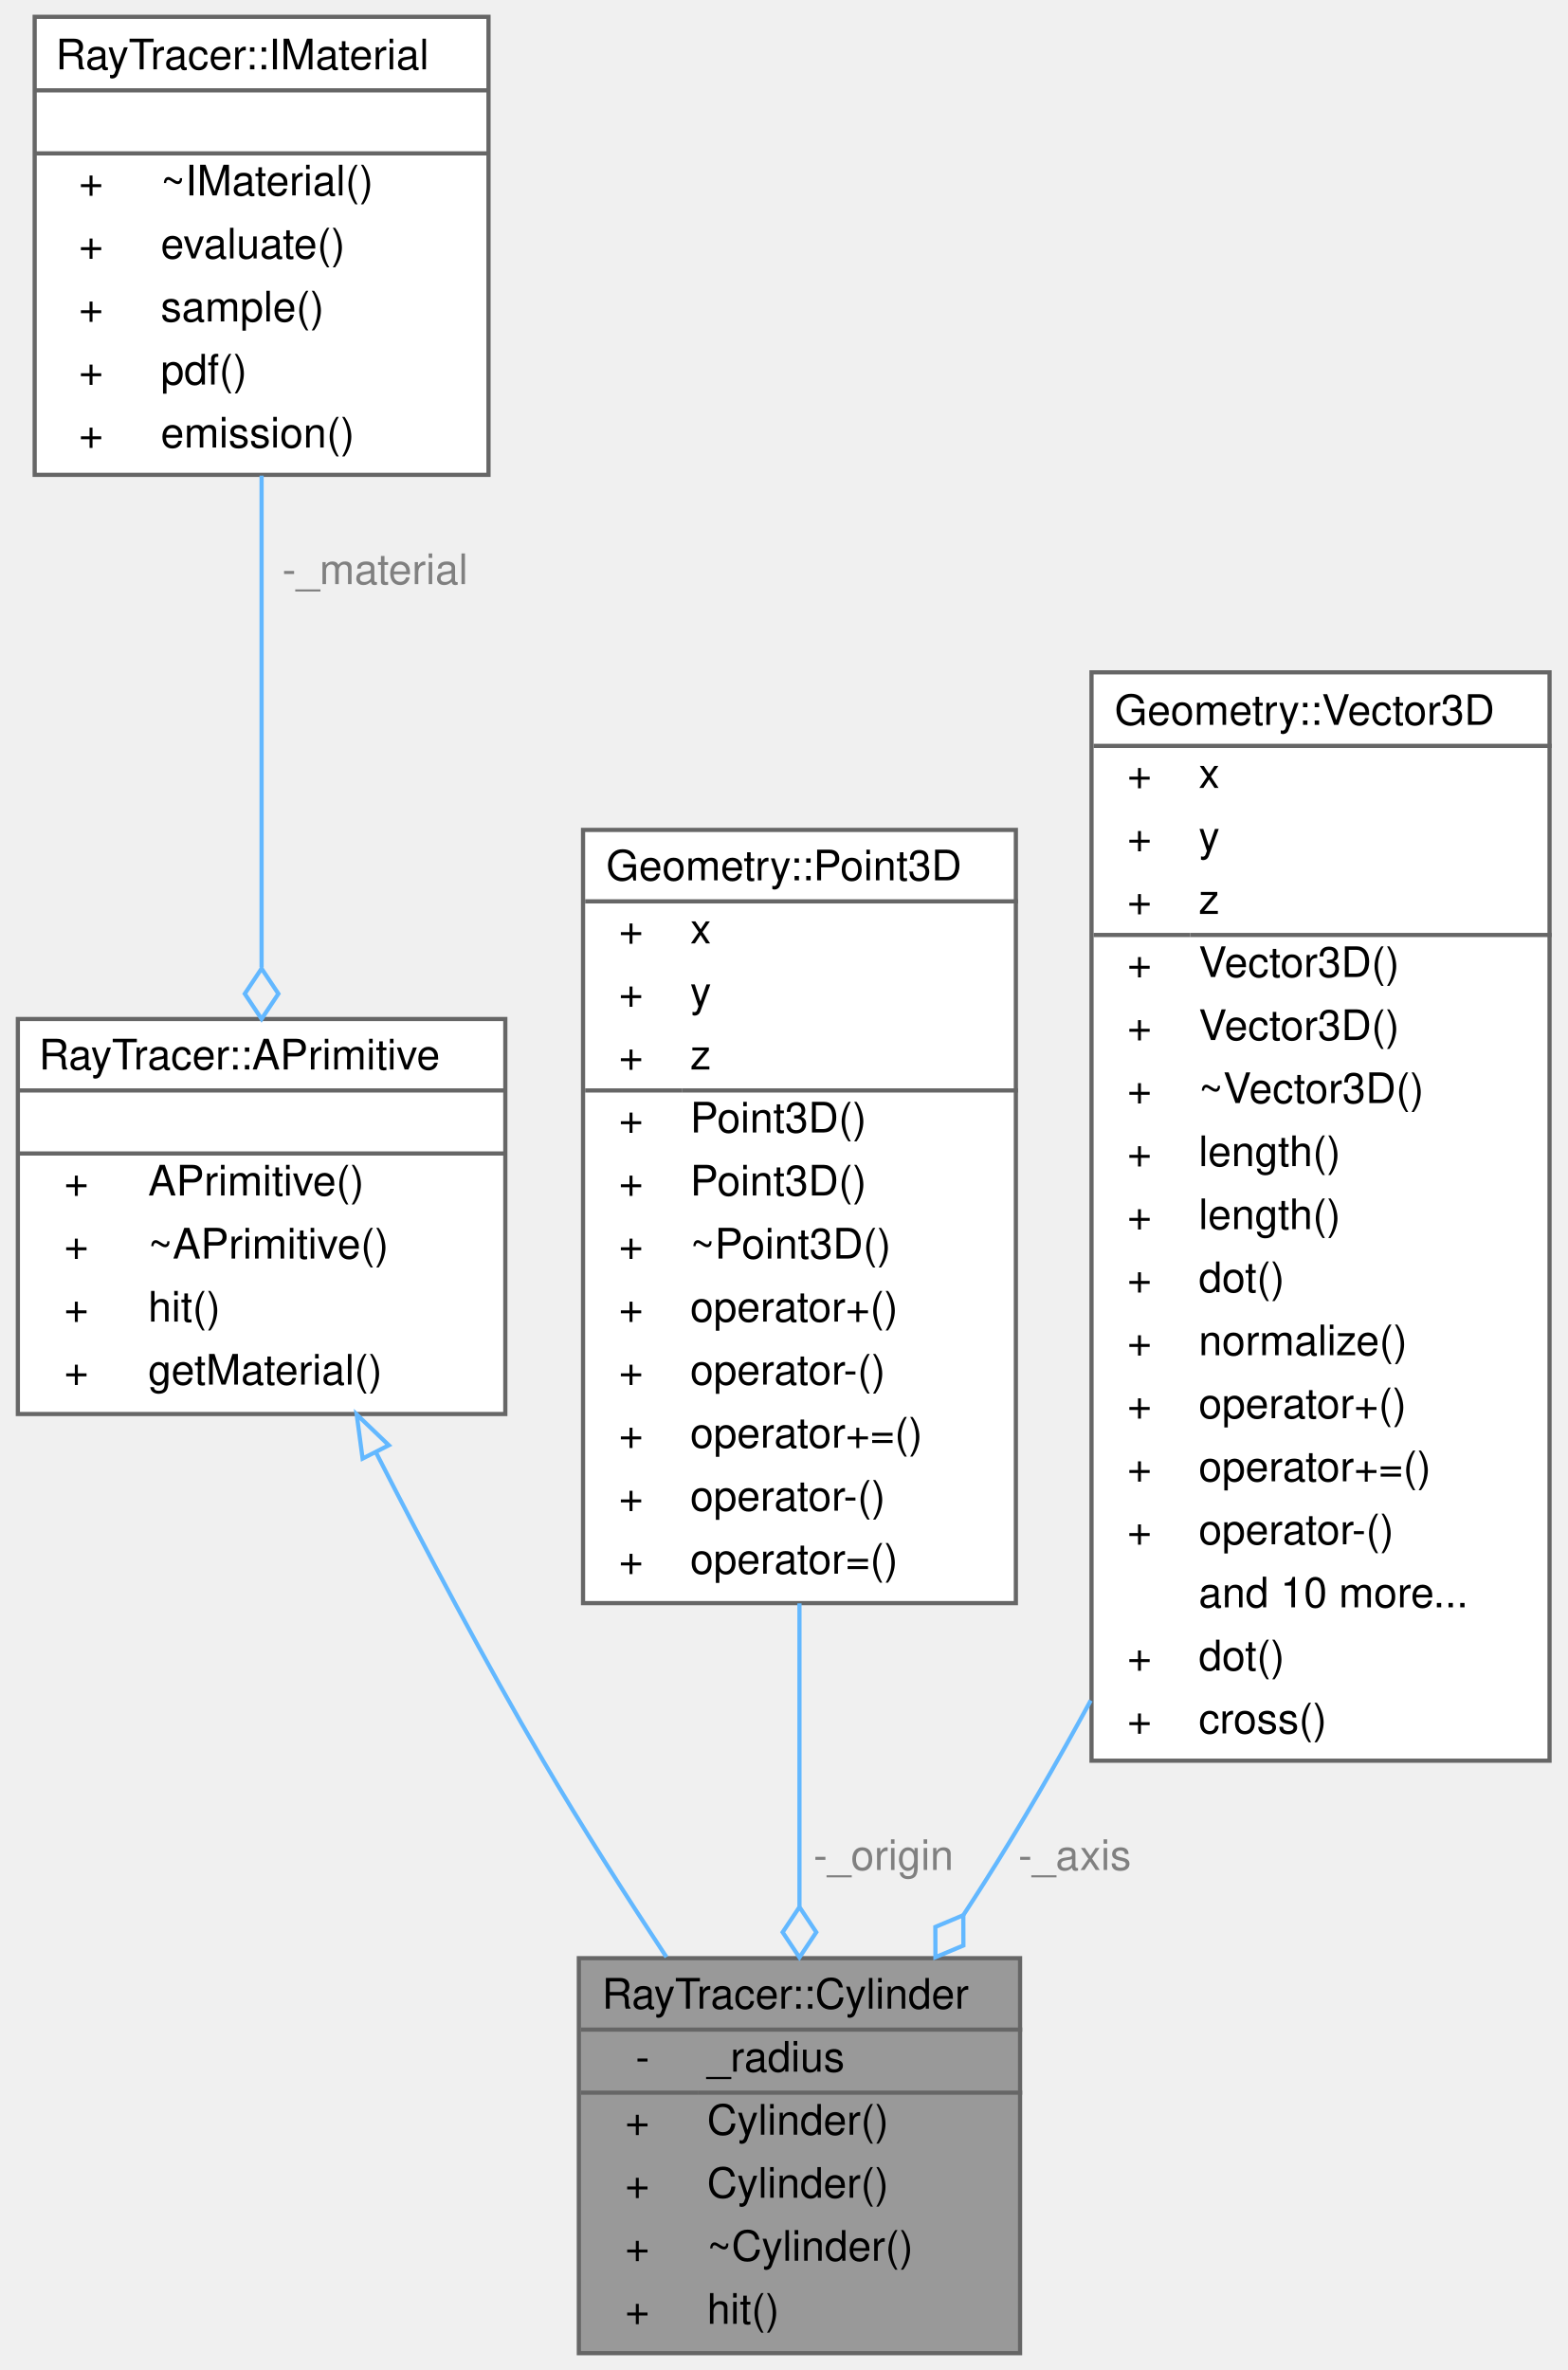
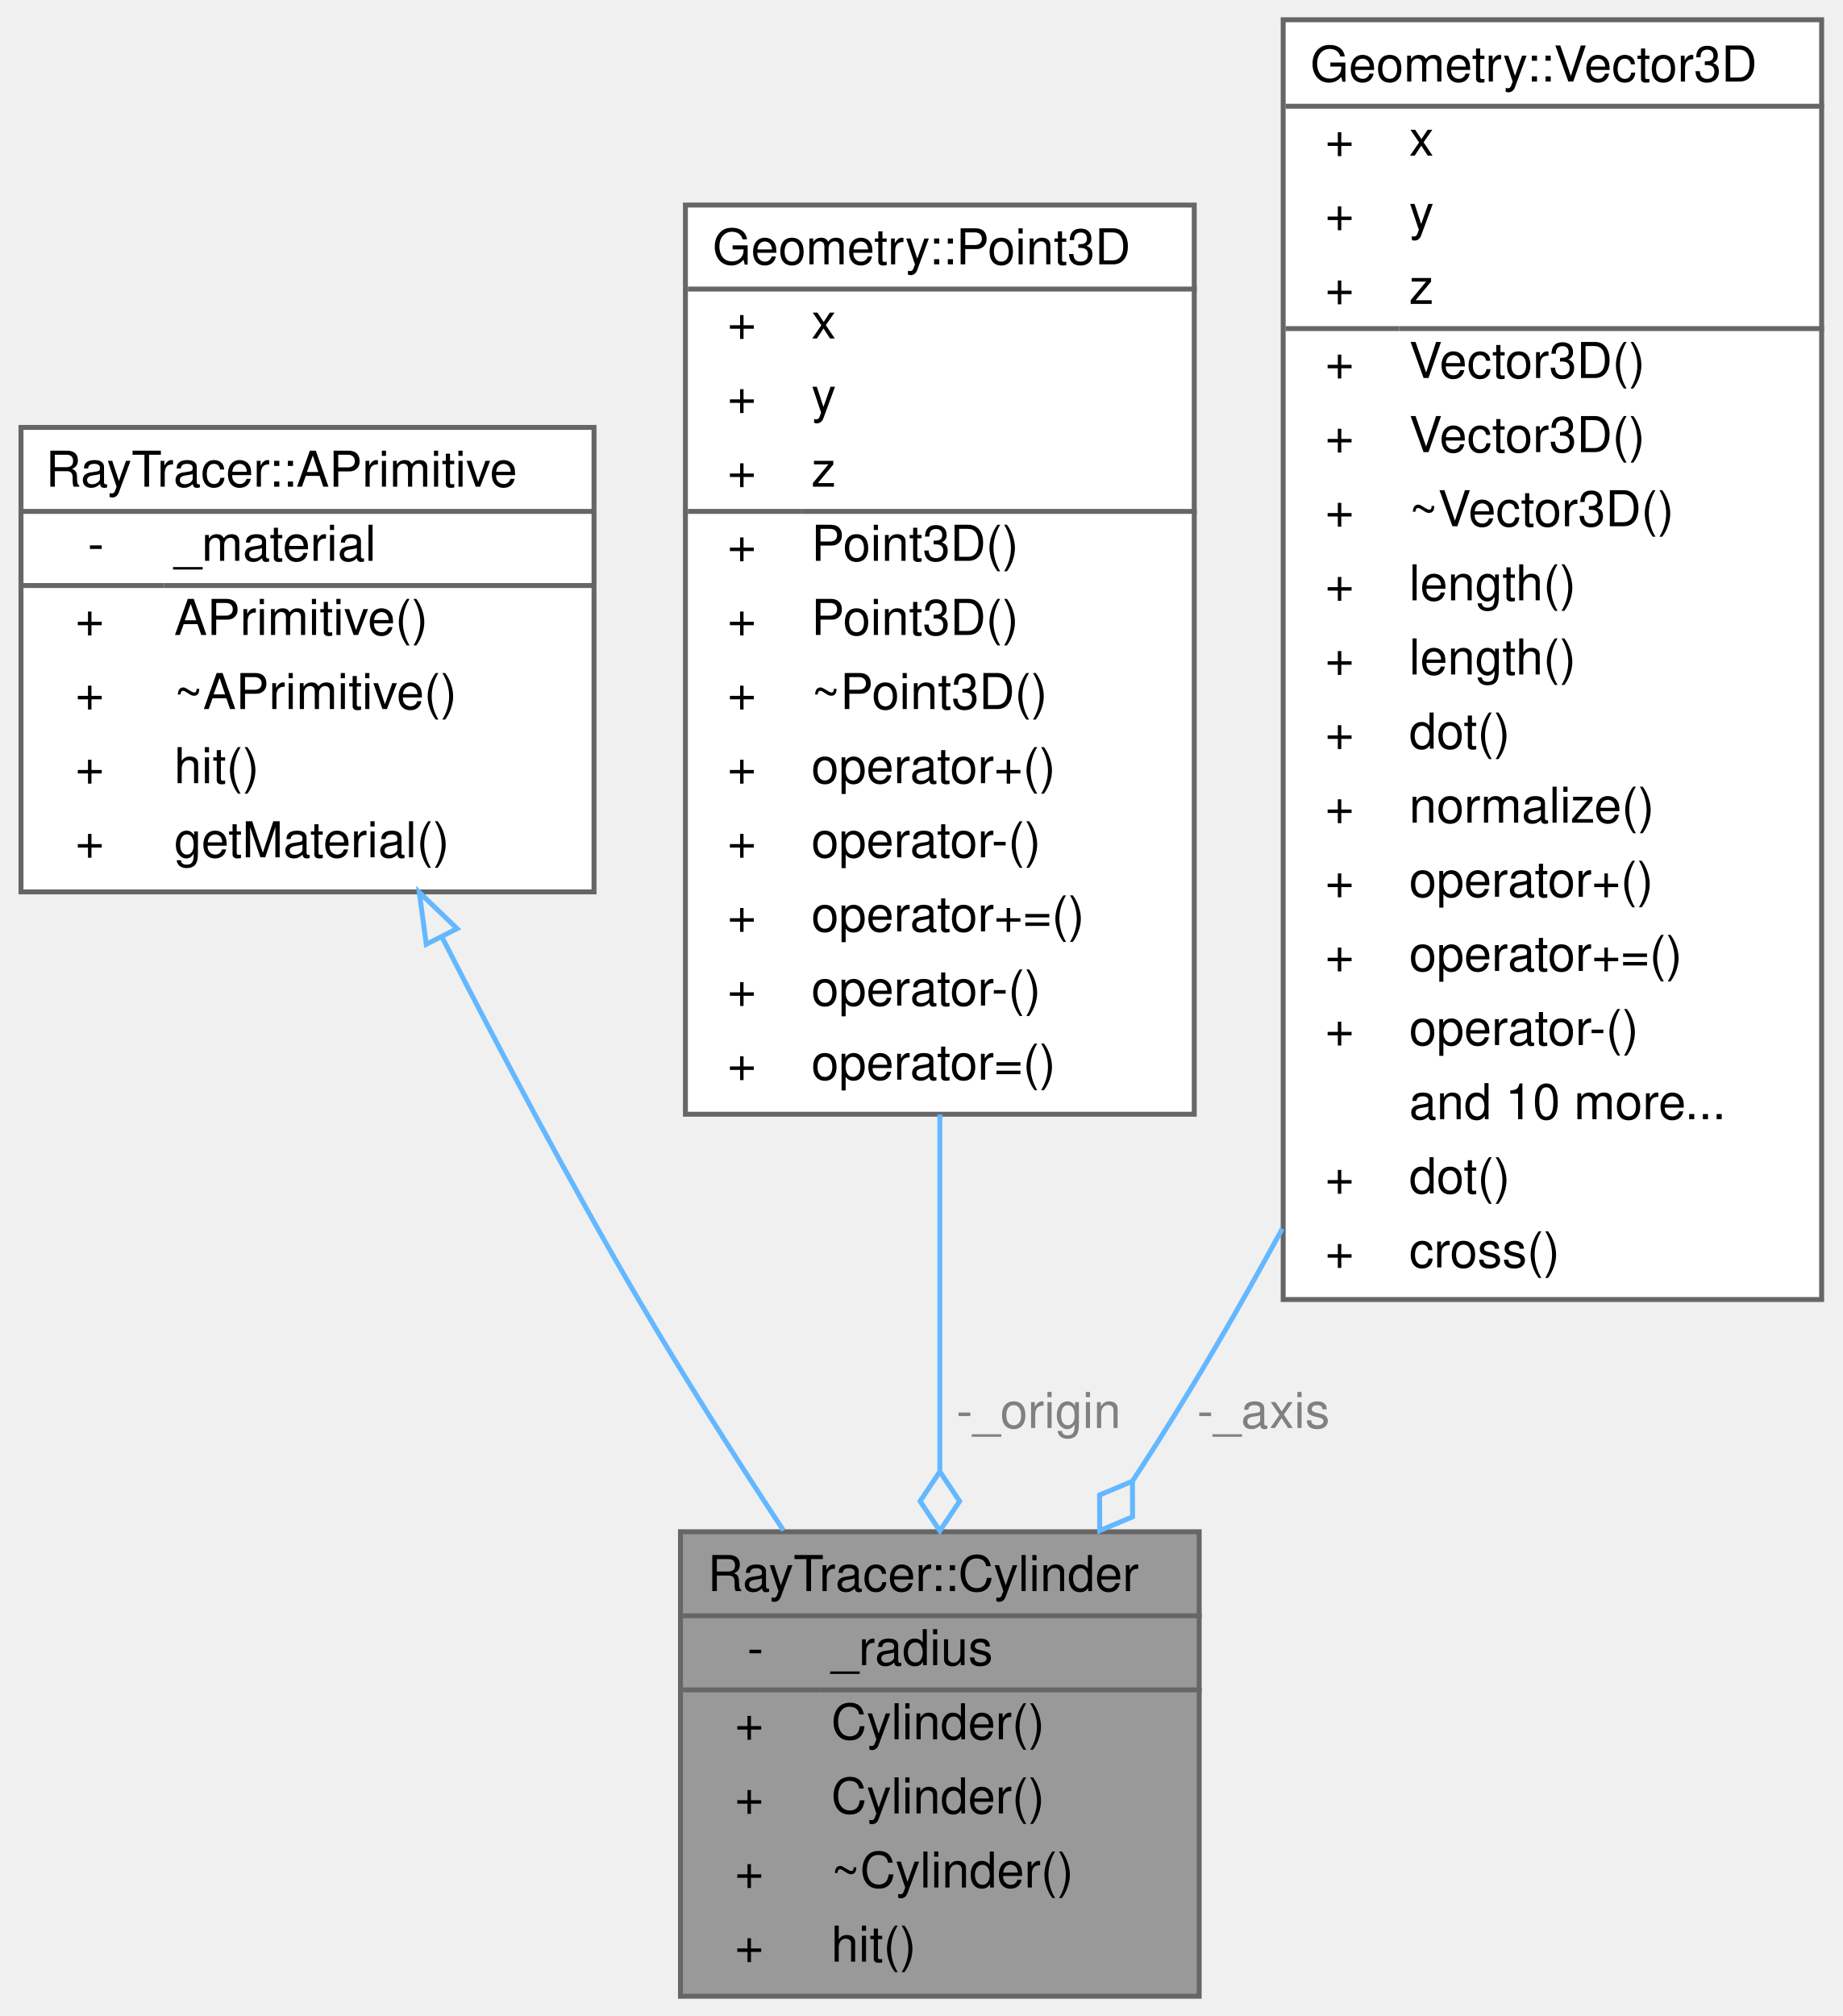
- <svg xmlns="http://www.w3.org/2000/svg" xmlns:xlink="http://www.w3.org/1999/xlink" width="373pt" height="564pt" viewBox="0.00 0.00 372.50 564.00">
-   <g id="graph0" class="graph" transform="scale(1 1) rotate(0) translate(4 560)">
+ <svg xmlns="http://www.w3.org/2000/svg" xmlns:xlink="http://www.w3.org/1999/xlink" width="373pt" height="408pt" viewBox="0.00 0.00 372.50 408.00">
+   <g id="graph0" class="graph" transform="scale(1 1) rotate(0) translate(4 404)">
    <g id="Node000001" class="node">
      <g id="a_Node000001">
        <a xlink:title=" ">
          <polygon fill="#999999" stroke="transparent" points="238.5,-94 133.5,-94 133.5,0 238.5,0 238.5,-94" />
          <text text-anchor="start" x="139" y="-82" font-family="Helvetica,sans-Serif" font-size="10.00">RayTracer::Cylinder</text>
          <text text-anchor="start" x="147" y="-67" font-family="Helvetica,sans-Serif" font-size="10.00">-</text>
          <text text-anchor="start" x="164" y="-67" font-family="Helvetica,sans-Serif" font-size="10.00">_radius</text>
          <text text-anchor="start" x="144.5" y="-52" font-family="Helvetica,sans-Serif" font-size="10.00">+</text>
          <text text-anchor="start" x="164" y="-52" font-family="Helvetica,sans-Serif" font-size="10.00">Cylinder()</text>
          <text text-anchor="start" x="144.5" y="-37" font-family="Helvetica,sans-Serif" font-size="10.00">+</text>
          <text text-anchor="start" x="164" y="-37" font-family="Helvetica,sans-Serif" font-size="10.00">Cylinder()</text>
          <text text-anchor="start" x="144.5" y="-22" font-family="Helvetica,sans-Serif" font-size="10.00">+</text>
          <text text-anchor="start" x="164" y="-22" font-family="Helvetica,sans-Serif" font-size="10.00">~Cylinder()</text>
          <text text-anchor="start" x="144.5" y="-7" font-family="Helvetica,sans-Serif" font-size="10.00">+</text>
          <text text-anchor="start" x="164" y="-7" font-family="Helvetica,sans-Serif" font-size="10.00">hit()</text>
          <polygon fill="#666666" stroke="#666666" points="134,-77 134,-77 239,-77 239,-77 134,-77" />
          <polygon fill="#666666" stroke="#666666" points="134,-62 134,-62 162,-62 162,-62 134,-62" />
          <polygon fill="#666666" stroke="#666666" points="162,-62 162,-62 239,-62 239,-62 162,-62" />
          <polygon fill="none" stroke="#666666" points="133.5,0 133.5,-94 238.5,-94 238.5,0 133.5,0" />
        </a>
      </g>
    </g>
    <g id="Node000002" class="node">
      <g id="a_Node000002">
        <a xlink:href="classRayTracer_1_1APrimitive.html" target="_top" xlink:title="Abstract base class for all primitives (renderable objects). Primitives have geometry and a material.">
          <polygon fill="white" stroke="transparent" points="116,-317.5 0,-317.5 0,-223.5 116,-223.5 116,-317.5" />
          <text text-anchor="start" x="5" y="-305.5" font-family="Helvetica,sans-Serif" font-size="10.00">RayTracer::APrimitive</text>
-           <text text-anchor="start" x="56" y="-290.5" font-family="Helvetica,sans-Serif" font-size="10.00"> </text>
+           <text text-anchor="start" x="13.5" y="-290.5" font-family="Helvetica,sans-Serif" font-size="10.00">-</text>
+           <text text-anchor="start" x="31" y="-290.5" font-family="Helvetica,sans-Serif" font-size="10.00">_material</text>
          <text text-anchor="start" x="11" y="-275.5" font-family="Helvetica,sans-Serif" font-size="10.00">+</text>
          <text text-anchor="start" x="31" y="-275.5" font-family="Helvetica,sans-Serif" font-size="10.00">APrimitive()</text>
          <text text-anchor="start" x="11" y="-260.5" font-family="Helvetica,sans-Serif" font-size="10.00">+</text>
          <text text-anchor="start" x="31" y="-260.5" font-family="Helvetica,sans-Serif" font-size="10.00">~APrimitive()</text>
          <text text-anchor="start" x="11" y="-245.5" font-family="Helvetica,sans-Serif" font-size="10.00">+</text>
          <text text-anchor="start" x="31" y="-245.5" font-family="Helvetica,sans-Serif" font-size="10.00">hit()</text>
          <text text-anchor="start" x="11" y="-230.5" font-family="Helvetica,sans-Serif" font-size="10.00">+</text>
          <text text-anchor="start" x="31" y="-230.5" font-family="Helvetica,sans-Serif" font-size="10.00">getMaterial()</text>
          <polygon fill="#666666" stroke="#666666" points="0,-300.5 0,-300.5 116,-300.5 116,-300.5 0,-300.5" />
-           <polygon fill="#666666" stroke="#666666" points="0,-285.5 0,-285.5 116,-285.5 116,-285.5 0,-285.5" />
+           <polygon fill="#666666" stroke="#666666" points="0,-285.5 0,-285.5 29,-285.5 29,-285.5 0,-285.5" />
+           <polygon fill="#666666" stroke="#666666" points="29,-285.5 29,-285.5 116,-285.5 116,-285.5 29,-285.5" />
          <polygon fill="none" stroke="#666666" points="0,-223.5 0,-317.5 116,-317.5 116,-223.5 0,-223.5" />
        </a>
      </g>
    </g>
    <g id="edge1_Node000001_Node000002" class="edge">
      <g id="a_edge1_Node000001_Node000002">
        <a xlink:title=" ">
          <path fill="none" stroke="#63b8ff" d="M85.17,-214.46C96.91,-191.47 111.12,-164.66 125,-141 134.09,-125.51 144.62,-109 154.35,-94.26" />
          <polygon fill="none" stroke="#63b8ff" points="82.04,-212.9 80.63,-223.4 88.28,-216.07 82.04,-212.9" />
        </a>
      </g>
    </g>
    <g id="Node000003" class="node">
      <g id="a_Node000003">
-         <a xlink:href="classRayTracer_1_1IMaterial.html" target="_top" xlink:title="Interface for physically-based surface materials.">
-           <polygon fill="white" stroke="transparent" points="112,-556 4,-556 4,-447 112,-447 112,-556" />
-           <text text-anchor="start" x="9" y="-543.5" font-family="Helvetica,sans-Serif" font-size="10.00">RayTracer::IMaterial</text>
-           <text text-anchor="start" x="56" y="-528.5" font-family="Helvetica,sans-Serif" font-size="10.00"> </text>
-           <text text-anchor="start" x="14.5" y="-513.5" font-family="Helvetica,sans-Serif" font-size="10.00">+</text>
-           <text text-anchor="start" x="34" y="-513.5" font-family="Helvetica,sans-Serif" font-size="10.00">~IMaterial()</text>
-           <text text-anchor="start" x="14.5" y="-498.5" font-family="Helvetica,sans-Serif" font-size="10.00">+</text>
-           <text text-anchor="start" x="34" y="-498.5" font-family="Helvetica,sans-Serif" font-size="10.00">evaluate()</text>
-           <text text-anchor="start" x="14.5" y="-483.5" font-family="Helvetica,sans-Serif" font-size="10.00">+</text>
-           <text text-anchor="start" x="34" y="-483.5" font-family="Helvetica,sans-Serif" font-size="10.00">sample()</text>
-           <text text-anchor="start" x="14.5" y="-468.5" font-family="Helvetica,sans-Serif" font-size="10.00">+</text>
-           <text text-anchor="start" x="34" y="-468.5" font-family="Helvetica,sans-Serif" font-size="10.00">pdf()</text>
-           <text text-anchor="start" x="14.5" y="-453.5" font-family="Helvetica,sans-Serif" font-size="10.00">+</text>
-           <text text-anchor="start" x="34" y="-453.5" font-family="Helvetica,sans-Serif" font-size="10.00">emission()</text>
-           <polygon fill="#666666" stroke="#666666" points="4,-538.5 4,-538.5 112,-538.5 112,-538.5 4,-538.5" />
-           <polygon fill="#666666" stroke="#666666" points="4,-523.5 4,-523.5 112,-523.5 112,-523.5 4,-523.5" />
-           <polygon fill="none" stroke="#666666" points="4,-447 4,-556 112,-556 112,-447 4,-447" />
-         </a>
-       </g>
-     </g>
-     <g id="edge2_Node000002_Node000003" class="edge">
-       <g id="a_edge2_Node000002_Node000003">
-         <a xlink:title=" ">
-           <path fill="none" stroke="#63b8ff" d="M58,-446.81C58,-411.69 58,-365.81 58,-329.8" />
-           <polygon fill="none" stroke="#63b8ff" points="58,-329.51 54,-323.51 58,-317.51 62,-323.51 58,-329.51" />
-         </a>
-       </g>
-       <text text-anchor="middle" x="85" y="-421" font-family="Helvetica,sans-Serif" font-size="10.00" fill="grey"> -_material</text>
-     </g>
-     <g id="Node000004" class="node">
-       <g id="a_Node000004">
        <a xlink:href="classGeometry_1_1Point3D.html" target="_top" xlink:title="Represents a 3D point in space.">
          <polygon fill="white" stroke="transparent" points="237.5,-362.5 134.5,-362.5 134.5,-178.5 237.5,-178.5 237.5,-362.5" />
          <text text-anchor="start" x="140" y="-350.5" font-family="Helvetica,sans-Serif" font-size="10.00">Geometry::Point3D</text>
          <text text-anchor="start" x="143" y="-335.5" font-family="Helvetica,sans-Serif" font-size="10.00">+</text>
          <text text-anchor="start" x="160" y="-335.5" font-family="Helvetica,sans-Serif" font-size="10.00">x</text>
          <text text-anchor="start" x="143" y="-320.5" font-family="Helvetica,sans-Serif" font-size="10.00">+</text>
          <text text-anchor="start" x="160" y="-320.5" font-family="Helvetica,sans-Serif" font-size="10.00">y</text>
          <text text-anchor="start" x="143" y="-305.5" font-family="Helvetica,sans-Serif" font-size="10.00">+</text>
          <text text-anchor="start" x="160" y="-305.5" font-family="Helvetica,sans-Serif" font-size="10.00">z</text>
          <text text-anchor="start" x="143" y="-290.5" font-family="Helvetica,sans-Serif" font-size="10.00">+</text>
          <text text-anchor="start" x="160" y="-290.5" font-family="Helvetica,sans-Serif" font-size="10.00">Point3D()</text>
          <text text-anchor="start" x="143" y="-275.5" font-family="Helvetica,sans-Serif" font-size="10.00">+</text>
          <text text-anchor="start" x="160" y="-275.5" font-family="Helvetica,sans-Serif" font-size="10.00">Point3D()</text>
          <text text-anchor="start" x="143" y="-260.5" font-family="Helvetica,sans-Serif" font-size="10.00">+</text>
          <text text-anchor="start" x="160" y="-260.5" font-family="Helvetica,sans-Serif" font-size="10.00">~Point3D()</text>
          <text text-anchor="start" x="143" y="-245.5" font-family="Helvetica,sans-Serif" font-size="10.00">+</text>
          <text text-anchor="start" x="160" y="-245.5" font-family="Helvetica,sans-Serif" font-size="10.00">operator+()</text>
          <text text-anchor="start" x="143" y="-230.5" font-family="Helvetica,sans-Serif" font-size="10.00">+</text>
          <text text-anchor="start" x="160" y="-230.5" font-family="Helvetica,sans-Serif" font-size="10.00">operator-()</text>
          <text text-anchor="start" x="143" y="-215.5" font-family="Helvetica,sans-Serif" font-size="10.00">+</text>
          <text text-anchor="start" x="160" y="-215.5" font-family="Helvetica,sans-Serif" font-size="10.00">operator+=()</text>
          <text text-anchor="start" x="143" y="-200.5" font-family="Helvetica,sans-Serif" font-size="10.00">+</text>
          <text text-anchor="start" x="160" y="-200.5" font-family="Helvetica,sans-Serif" font-size="10.00">operator-()</text>
          <text text-anchor="start" x="143" y="-185.5" font-family="Helvetica,sans-Serif" font-size="10.00">+</text>
          <text text-anchor="start" x="160" y="-185.5" font-family="Helvetica,sans-Serif" font-size="10.00">operator=()</text>
          <polygon fill="#666666" stroke="#666666" points="135,-345.5 135,-345.5 238,-345.5 238,-345.5 135,-345.5" />
          <polygon fill="#666666" stroke="#666666" points="135,-300.5 135,-300.5 158,-300.5 158,-300.5 135,-300.5" />
          <polygon fill="#666666" stroke="#666666" points="158,-300.5 158,-300.5 238,-300.5 238,-300.5 158,-300.5" />
          <polygon fill="none" stroke="#666666" points="134.5,-178.5 134.5,-362.5 237.5,-362.5 237.5,-178.5 134.5,-178.5" />
        </a>
      </g>
    </g>
-     <g id="edge3_Node000001_Node000004" class="edge">
-       <g id="a_edge3_Node000001_Node000004">
+     <g id="edge2_Node000001_Node000003" class="edge">
+       <g id="a_edge2_Node000001_Node000003">
        <a xlink:title=" ">
          <path fill="none" stroke="#63b8ff" d="M186,-178.45C186,-154.1 186,-128.43 186,-106.37" />
          <polygon fill="none" stroke="#63b8ff" points="186,-106.18 182,-100.18 186,-94.18 190,-100.18 186,-106.18" />
        </a>
      </g>
      <text text-anchor="middle" x="206" y="-115" font-family="Helvetica,sans-Serif" font-size="10.00" fill="grey"> -_origin</text>
    </g>
-     <g id="Node000005" class="node">
-       <g id="a_Node000005">
+     <g id="Node000004" class="node">
+       <g id="a_Node000004">
        <a xlink:href="classGeometry_1_1Vector3D.html" target="_top" xlink:title="Represents a 3D vector for directions or displacements.">
          <polygon fill="white" stroke="transparent" points="364.5,-400 255.5,-400 255.5,-141 364.5,-141 364.5,-400" />
          <text text-anchor="start" x="261" y="-387.5" font-family="Helvetica,sans-Serif" font-size="10.00">Geometry::Vector3D</text>
          <text text-anchor="start" x="264" y="-372.5" font-family="Helvetica,sans-Serif" font-size="10.00">+</text>
          <text text-anchor="start" x="281" y="-372.5" font-family="Helvetica,sans-Serif" font-size="10.00">x</text>
          <text text-anchor="start" x="264" y="-357.5" font-family="Helvetica,sans-Serif" font-size="10.00">+</text>
          <text text-anchor="start" x="281" y="-357.5" font-family="Helvetica,sans-Serif" font-size="10.00">y</text>
          <text text-anchor="start" x="264" y="-342.5" font-family="Helvetica,sans-Serif" font-size="10.00">+</text>
          <text text-anchor="start" x="281" y="-342.5" font-family="Helvetica,sans-Serif" font-size="10.00">z</text>
          <text text-anchor="start" x="264" y="-327.5" font-family="Helvetica,sans-Serif" font-size="10.00">+</text>
          <text text-anchor="start" x="281" y="-327.5" font-family="Helvetica,sans-Serif" font-size="10.00">Vector3D()</text>
          <text text-anchor="start" x="264" y="-312.5" font-family="Helvetica,sans-Serif" font-size="10.00">+</text>
          <text text-anchor="start" x="281" y="-312.5" font-family="Helvetica,sans-Serif" font-size="10.00">Vector3D()</text>
          <text text-anchor="start" x="264" y="-297.5" font-family="Helvetica,sans-Serif" font-size="10.00">+</text>
          <text text-anchor="start" x="281" y="-297.5" font-family="Helvetica,sans-Serif" font-size="10.00">~Vector3D()</text>
          <text text-anchor="start" x="264" y="-282.5" font-family="Helvetica,sans-Serif" font-size="10.00">+</text>
          <text text-anchor="start" x="281" y="-282.5" font-family="Helvetica,sans-Serif" font-size="10.00">length()</text>
          <text text-anchor="start" x="264" y="-267.5" font-family="Helvetica,sans-Serif" font-size="10.00">+</text>
          <text text-anchor="start" x="281" y="-267.5" font-family="Helvetica,sans-Serif" font-size="10.00">length()</text>
          <text text-anchor="start" x="264" y="-252.5" font-family="Helvetica,sans-Serif" font-size="10.00">+</text>
          <text text-anchor="start" x="281" y="-252.5" font-family="Helvetica,sans-Serif" font-size="10.00">dot()</text>
          <text text-anchor="start" x="264" y="-237.5" font-family="Helvetica,sans-Serif" font-size="10.00">+</text>
          <text text-anchor="start" x="281" y="-237.5" font-family="Helvetica,sans-Serif" font-size="10.00">normalize()</text>
          <text text-anchor="start" x="264" y="-222.5" font-family="Helvetica,sans-Serif" font-size="10.00">+</text>
          <text text-anchor="start" x="281" y="-222.5" font-family="Helvetica,sans-Serif" font-size="10.00">operator+()</text>
          <text text-anchor="start" x="264" y="-207.5" font-family="Helvetica,sans-Serif" font-size="10.00">+</text>
          <text text-anchor="start" x="281" y="-207.5" font-family="Helvetica,sans-Serif" font-size="10.00">operator+=()</text>
          <text text-anchor="start" x="264" y="-192.5" font-family="Helvetica,sans-Serif" font-size="10.00">+</text>
          <text text-anchor="start" x="281" y="-192.5" font-family="Helvetica,sans-Serif" font-size="10.00">operator-()</text>
          <text text-anchor="start" x="281" y="-177.5" font-family="Helvetica,sans-Serif" font-size="10.00">and 10 more...</text>
          <text text-anchor="start" x="264" y="-162.5" font-family="Helvetica,sans-Serif" font-size="10.00">+</text>
          <text text-anchor="start" x="281" y="-162.5" font-family="Helvetica,sans-Serif" font-size="10.00">dot()</text>
          <text text-anchor="start" x="264" y="-147.5" font-family="Helvetica,sans-Serif" font-size="10.00">+</text>
          <text text-anchor="start" x="281" y="-147.5" font-family="Helvetica,sans-Serif" font-size="10.00">cross()</text>
          <polygon fill="#666666" stroke="#666666" points="256,-382.5 256,-382.5 365,-382.5 365,-382.5 256,-382.5" />
          <polygon fill="#666666" stroke="#666666" points="256,-337.5 256,-337.5 279,-337.5 279,-337.5 256,-337.5" />
          <polygon fill="#666666" stroke="#666666" points="279,-337.5 279,-337.5 365,-337.5 365,-337.5 279,-337.5" />
          <polygon fill="none" stroke="#666666" points="255.5,-141 255.5,-400 364.5,-400 364.5,-141 255.5,-141" />
        </a>
      </g>
    </g>
-     <g id="edge4_Node000001_Node000005" class="edge">
-       <g id="a_edge4_Node000001_Node000005">
+     <g id="edge3_Node000001_Node000004" class="edge">
+       <g id="a_edge3_Node000001_Node000004">
        <a xlink:title=" ">
          <path fill="none" stroke="#63b8ff" d="M255.32,-155.33C247.26,-140.51 238.72,-125.72 230,-112 228.39,-109.46 226.72,-106.88 225.02,-104.28" />
          <polygon fill="none" stroke="#63b8ff" points="224.99,-104.23 218.34,-101.44 218.36,-94.23 225.01,-97.02 224.99,-104.23" />
        </a>
      </g>
      <text text-anchor="middle" x="251.5" y="-115" font-family="Helvetica,sans-Serif" font-size="10.00" fill="grey"> -_axis</text>
    </g>
  </g>
</svg>
